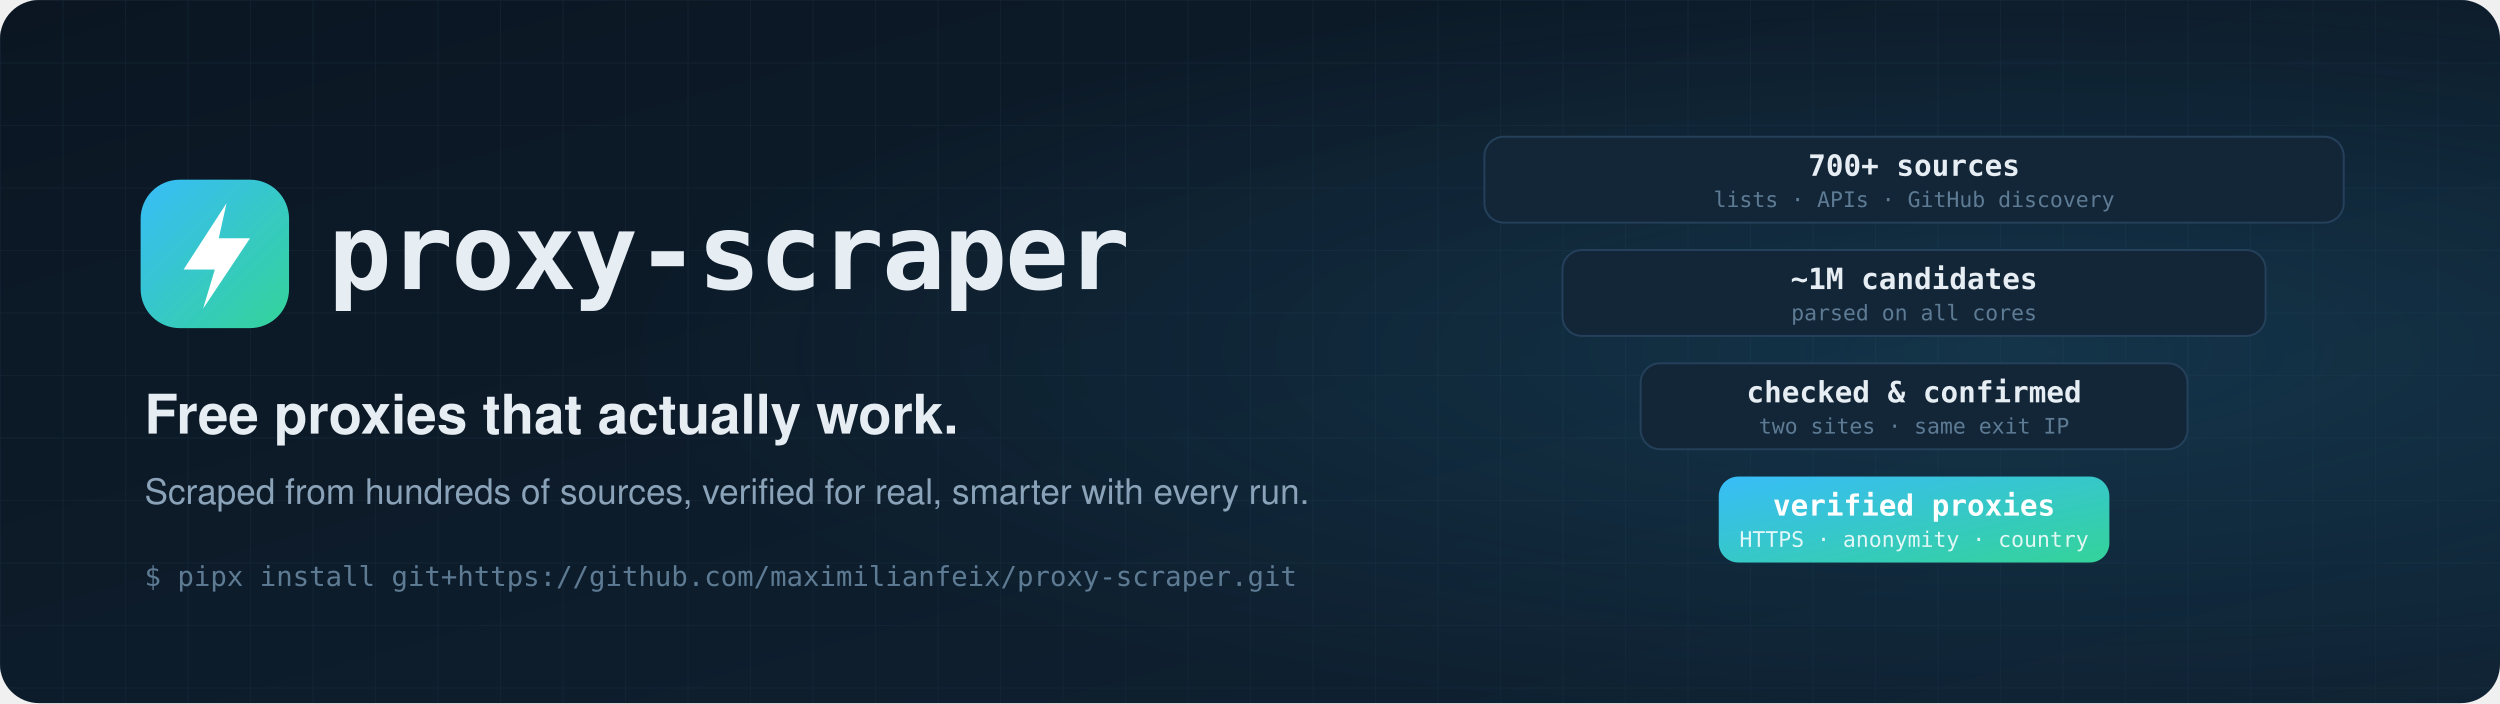
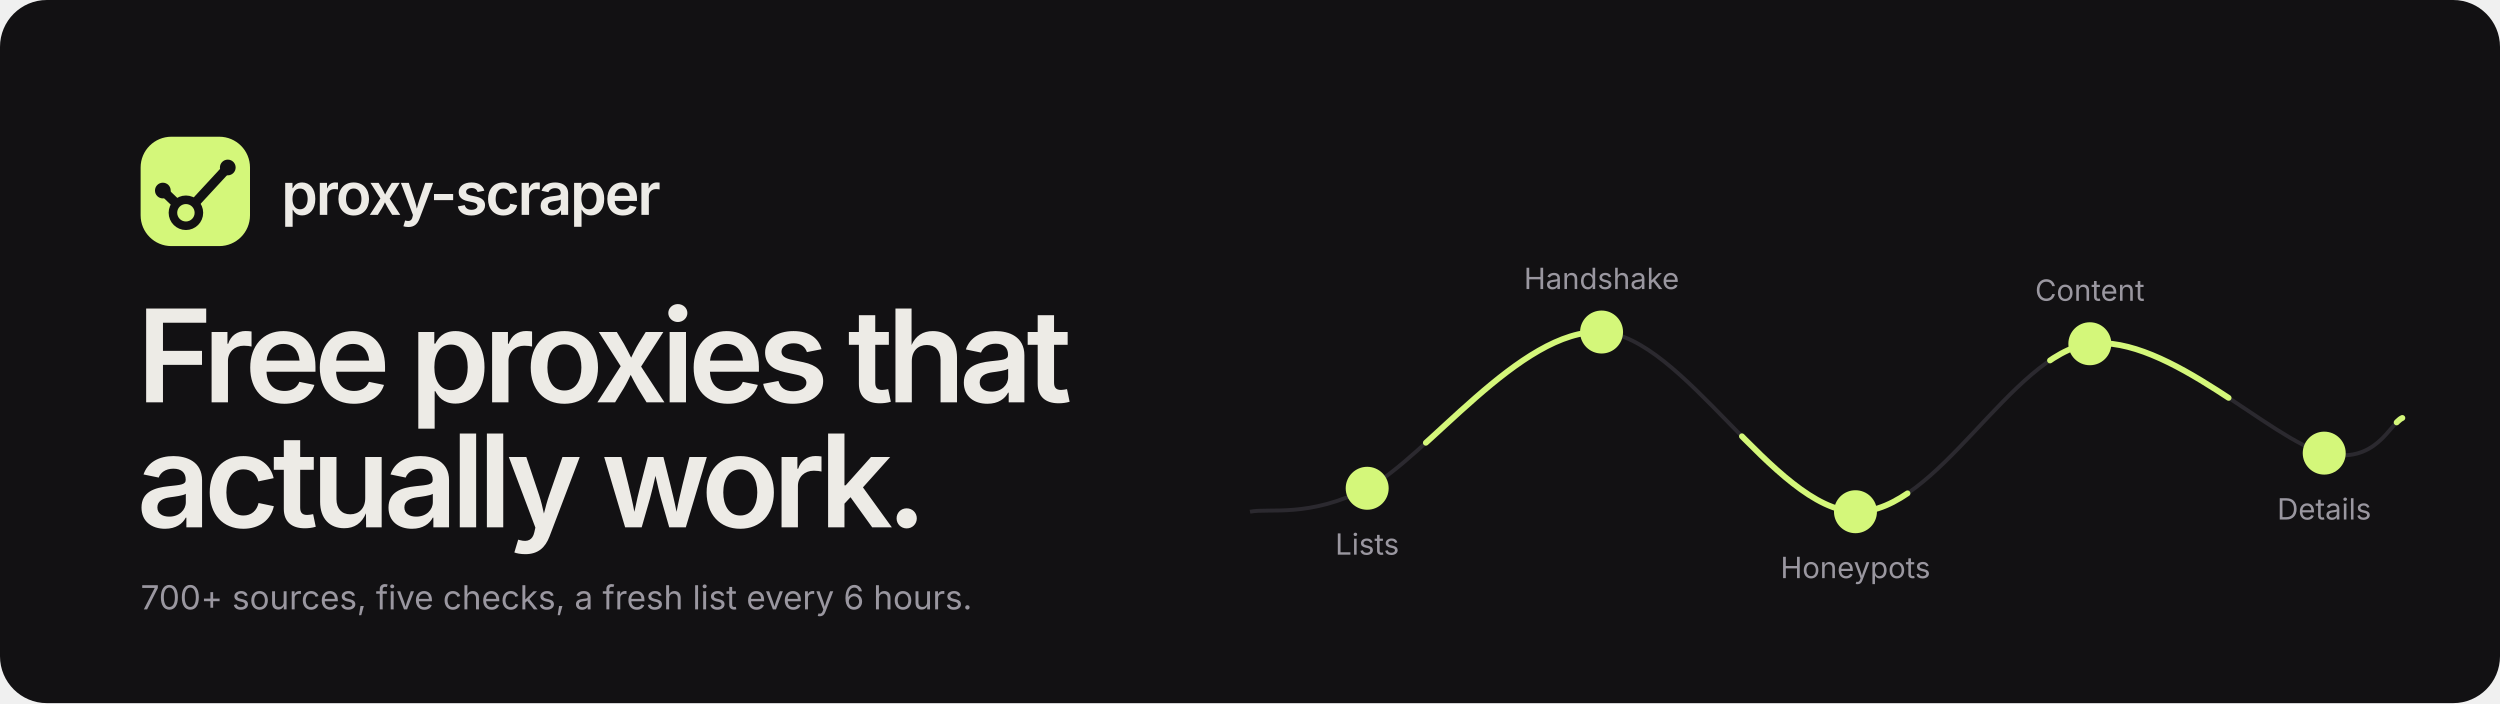
- <svg xmlns="http://www.w3.org/2000/svg" viewBox="0 0 1280 360" width="1280" height="360" role="img" aria-label="proxy-scraper – free proxies that actually work. 700+ sources, about a million candidates, checked and confirmed, verified proxies.">
+ <svg xmlns="http://www.w3.org/2000/svg" viewBox="0 0 1280 360" width="1280" height="360" role="img" aria-label="proxy-scraper – free proxies that actually work. Every proxy passes five checks: lists, handshake, honeypots, content and details.">
  <style>
-     .grow, .fade { animation: fade .7s ease-out both; }
-     .bolt { animation: glow 3s ease-in-out infinite; }
+     .fade { animation: fade .8s cubic-bezier(.16,1,.3,1) both; }
+     .route { stroke-dasharray: 100; stroke-dashoffset: 100; animation: draw 1.6s cubic-bezier(.16,1,.3,1) .2s forwards; }
+     .gate { animation: fade .6s cubic-bezier(.16,1,.3,1) both; }
    @keyframes fade { from { opacity: 0; transform: translateY(8px); } to { opacity: 1; transform: none; } }
-     @keyframes glow { 0%, 100% { opacity: 1; } 50% { opacity: .7; } }
-     @media (prefers-reduced-motion: reduce) { .grow, .fade, .bolt { animation: none; } }
+     @keyframes draw { to { stroke-dashoffset: 0; } }
+     @media (prefers-reduced-motion: reduce) { .fade, .gate { animation: none; } .route { animation: none; stroke-dashoffset: 0; } }
  </style>
  <defs>
-     <linearGradient id="bg" x1="0" y1="0" x2="1" y2="1">
-       <stop offset="0" stop-color="#0B1622" />
-       <stop offset="1" stop-color="#0F2233" />
-     </linearGradient>
-     <radialGradient id="glow" cx="0.8" cy="0.5" r="0.55">
-       <stop offset="0" stop-color="#38BDF8" stop-opacity=".14" />
-       <stop offset="1" stop-color="#38BDF8" stop-opacity="0" />
-     </radialGradient>
-     <linearGradient id="accent" x1="0" y1="0" x2="1" y2="1">
-       <stop offset="0" stop-color="#38BDF8" />
-       <stop offset="1" stop-color="#34D399" />
-     </linearGradient>
-     <pattern id="grid" width="32" height="32" patternUnits="userSpaceOnUse">
-       <path d="M32 0H0V32" fill="none" stroke="#16293B" />
-     </pattern>
    <clipPath id="frame">
-       <rect width="1280" height="360" rx="20" />
+       <rect width="1280" height="360" rx="24" />
    </clipPath>
  </defs>
  <g clip-path="url(#frame)">
-     <rect width="1280" height="360" fill="url(#bg)" />
-     <rect width="1280" height="360" fill="url(#grid)" opacity=".5" />
-     <rect width="1280" height="360" fill="url(#glow)" />
+     <rect width="1280" height="360" fill="#121113" />
  </g>
  <g class="fade">
-     <rect x="72" y="92" width="76" height="76" rx="20" fill="url(#accent)" />
-     <path class="bolt" d="M116 104 L94 138 H110 L104 158 L128 122 H112 Z" fill="#FFFFFF" />
-     <text x="168" y="148" fill="#E6EDF3" font-family="ui-monospace, SFMono-Regular, Menlo, Consolas, monospace" font-size="54" font-weight="800" letter-spacing="-1">proxy-scraper</text>
-     <text x="74" y="222" fill="#E6EDF3" font-family="-apple-system, BlinkMacSystemFont, 'Segoe UI', Helvetica, Arial, sans-serif" font-size="28" font-weight="600">Free proxies that actually work.</text>
-     <text x="74" y="258" fill="#8BA3B8" font-family="-apple-system, BlinkMacSystemFont, 'Segoe UI', Helvetica, Arial, sans-serif" font-size="18">Scraped from hundreds of sources, verified for real, smarter with every run.</text>
-     <text x="74" y="300" fill="#5E7B94" font-family="ui-monospace, SFMono-Regular, Menlo, Consolas, monospace" font-size="14">$ pipx install git+https://github.com/maximilianfeix/proxy-scraper.git</text>
+     <svg x="72" y="70" width="56" height="56" viewBox="0 0 64 64">
+       <rect width="64" height="64" rx="18" fill="#D4F77A" />
+       <path d="M13 31.5 26.5 44.5 51 18" fill="none" stroke="#121113" stroke-width="5.5" stroke-linecap="round" stroke-linejoin="round" />
+       <circle cx="13" cy="31.5" r="4.6" fill="#121113" />
+       <circle cx="51" cy="18" r="4.6" fill="#121113" />
+       <circle cx="26.5" cy="44.5" r="7.6" fill="#D4F77A" stroke="#121113" stroke-width="5" />
+     </svg>
+     <text x="144" y="110" fill="#EDEBE6" font-family="'Geist', 'Inter', -apple-system, BlinkMacSystemFont, 'Segoe UI', Helvetica, Arial, sans-serif" font-size="30" font-weight="600" letter-spacing="-1">proxy-scraper</text>
+     <text x="70" y="206" fill="#EDEBE6" font-family="'Geist', 'Inter', -apple-system, BlinkMacSystemFont, 'Segoe UI', Helvetica, Arial, sans-serif" font-size="66" font-weight="600" letter-spacing="-3.4">Free proxies that</text>
+     <text x="70" y="270" fill="#EDEBE6" font-family="'Geist', 'Inter', -apple-system, BlinkMacSystemFont, 'Segoe UI', Helvetica, Arial, sans-serif" font-size="66" font-weight="600" letter-spacing="-3.4">actually work.</text>
+     <text x="72" y="312" fill="#9A97A0" font-family="'Geist', 'Inter', -apple-system, BlinkMacSystemFont, 'Segoe UI', Helvetica, Arial, sans-serif" font-size="17">700+ sources, five checks, a fresh list every 6 hours.</text>
  </g>
-   <g class="grow" style="animation-delay:0.20s">
-     <rect x="760" y="70" width="440" height="44" rx="10" fill="#132638" stroke="#24405A" />
-     <text x="980" y="90" text-anchor="middle" fill="#E6EDF3" font-family="ui-monospace, SFMono-Regular, Menlo, Consolas, monospace" font-size="15" font-weight="700">700+ sources</text>
-     <text x="980" y="106" text-anchor="middle" fill="#5E7B94" fill-opacity="1" font-family="ui-monospace, SFMono-Regular, Menlo, Consolas, monospace" font-size="11">lists · APIs · GitHub discovery</text>
+   <path d="M640 262 C 650.0 260.0 670.0 265.3 700 250 C 730.0 234.7 778.3 168.0 820 170 C 861.7 172.0 908.3 261.0 950 262 C 991.7 263.0 1030.0 181.0 1070 176 C 1110.0 171.0 1163.3 225.7 1190 232 C 1216.7 238.3 1223.3 217.0 1230 214" fill="none" stroke="#2B292F" stroke-width="2" />
+   <path class="route" pathLength="100" d="M640 262 C 650.0 260.0 670.0 265.3 700 250 C 730.0 234.7 778.3 168.0 820 170 C 861.7 172.0 908.3 261.0 950 262 C 991.7 263.0 1030.0 181.0 1070 176 C 1110.0 171.0 1163.3 225.7 1190 232 C 1216.7 238.3 1223.3 217.0 1230 214" fill="none" stroke="#D4F77A" stroke-width="3" stroke-linecap="round" />
+   <g class="gate" style="animation-delay:0.35s">
+     <circle cx="700" cy="250" r="10" fill="#D4F77A" stroke="#D4F77A" stroke-width="2" />
+     <text x="700" y="284" text-anchor="middle" fill="#9A97A0" font-family="'Geist', 'Inter', -apple-system, BlinkMacSystemFont, 'Segoe UI', Helvetica, Arial, sans-serif" font-size="15">Lists</text>
  </g>
-   <g class="grow" style="animation-delay:0.35s">
-     <rect x="800" y="128" width="360" height="44" rx="10" fill="#132638" stroke="#24405A" />
-     <text x="980" y="148" text-anchor="middle" fill="#E6EDF3" font-family="ui-monospace, SFMono-Regular, Menlo, Consolas, monospace" font-size="15" font-weight="700">~1M candidates</text>
-     <text x="980" y="164" text-anchor="middle" fill="#5E7B94" fill-opacity="1" font-family="ui-monospace, SFMono-Regular, Menlo, Consolas, monospace" font-size="11">parsed on all cores</text>
+   <g class="gate" style="animation-delay:0.53s">
+     <circle cx="820" cy="170" r="10" fill="#D4F77A" stroke="#D4F77A" stroke-width="2" />
+     <text x="820" y="148" text-anchor="middle" fill="#9A97A0" font-family="'Geist', 'Inter', -apple-system, BlinkMacSystemFont, 'Segoe UI', Helvetica, Arial, sans-serif" font-size="15">Handshake</text>
  </g>
-   <g class="grow" style="animation-delay:0.50s">
-     <rect x="840" y="186" width="280" height="44" rx="10" fill="#132638" stroke="#24405A" />
-     <text x="980" y="206" text-anchor="middle" fill="#E6EDF3" font-family="ui-monospace, SFMono-Regular, Menlo, Consolas, monospace" font-size="15" font-weight="700">checked &amp; confirmed</text>
-     <text x="980" y="222" text-anchor="middle" fill="#5E7B94" fill-opacity="1" font-family="ui-monospace, SFMono-Regular, Menlo, Consolas, monospace" font-size="11">two sites · same exit IP</text>
+   <g class="gate" style="animation-delay:0.71s">
+     <circle cx="950" cy="262" r="10" fill="#D4F77A" stroke="#D4F77A" stroke-width="2" />
+     <text x="950" y="296" text-anchor="middle" fill="#9A97A0" font-family="'Geist', 'Inter', -apple-system, BlinkMacSystemFont, 'Segoe UI', Helvetica, Arial, sans-serif" font-size="15">Honeypots</text>
  </g>
-   <g class="grow" style="animation-delay:0.65s">
-     <rect x="880" y="244" width="200" height="44" rx="10" fill="url(#accent)" stroke="none" />
-     <text x="980" y="264" text-anchor="middle" fill="#FFFFFF" font-family="ui-monospace, SFMono-Regular, Menlo, Consolas, monospace" font-size="15" font-weight="700">verified proxies</text>
-     <text x="980" y="280" text-anchor="middle" fill="#FFFFFF" fill-opacity="0.85" font-family="ui-monospace, SFMono-Regular, Menlo, Consolas, monospace" font-size="11">HTTPS · anonymity · country</text>
+   <g class="gate" style="animation-delay:0.89s">
+     <circle cx="1070" cy="176" r="10" fill="#D4F77A" stroke="#D4F77A" stroke-width="2" />
+     <text x="1070" y="154" text-anchor="middle" fill="#9A97A0" font-family="'Geist', 'Inter', -apple-system, BlinkMacSystemFont, 'Segoe UI', Helvetica, Arial, sans-serif" font-size="15">Content</text>
+   </g>
+   <g class="gate" style="animation-delay:1.07s">
+     <circle cx="1190" cy="232" r="10" fill="#D4F77A" stroke="#D4F77A" stroke-width="2" />
+     <text x="1190" y="266" text-anchor="middle" fill="#9A97A0" font-family="'Geist', 'Inter', -apple-system, BlinkMacSystemFont, 'Segoe UI', Helvetica, Arial, sans-serif" font-size="15">Details</text>
  </g>
</svg>
